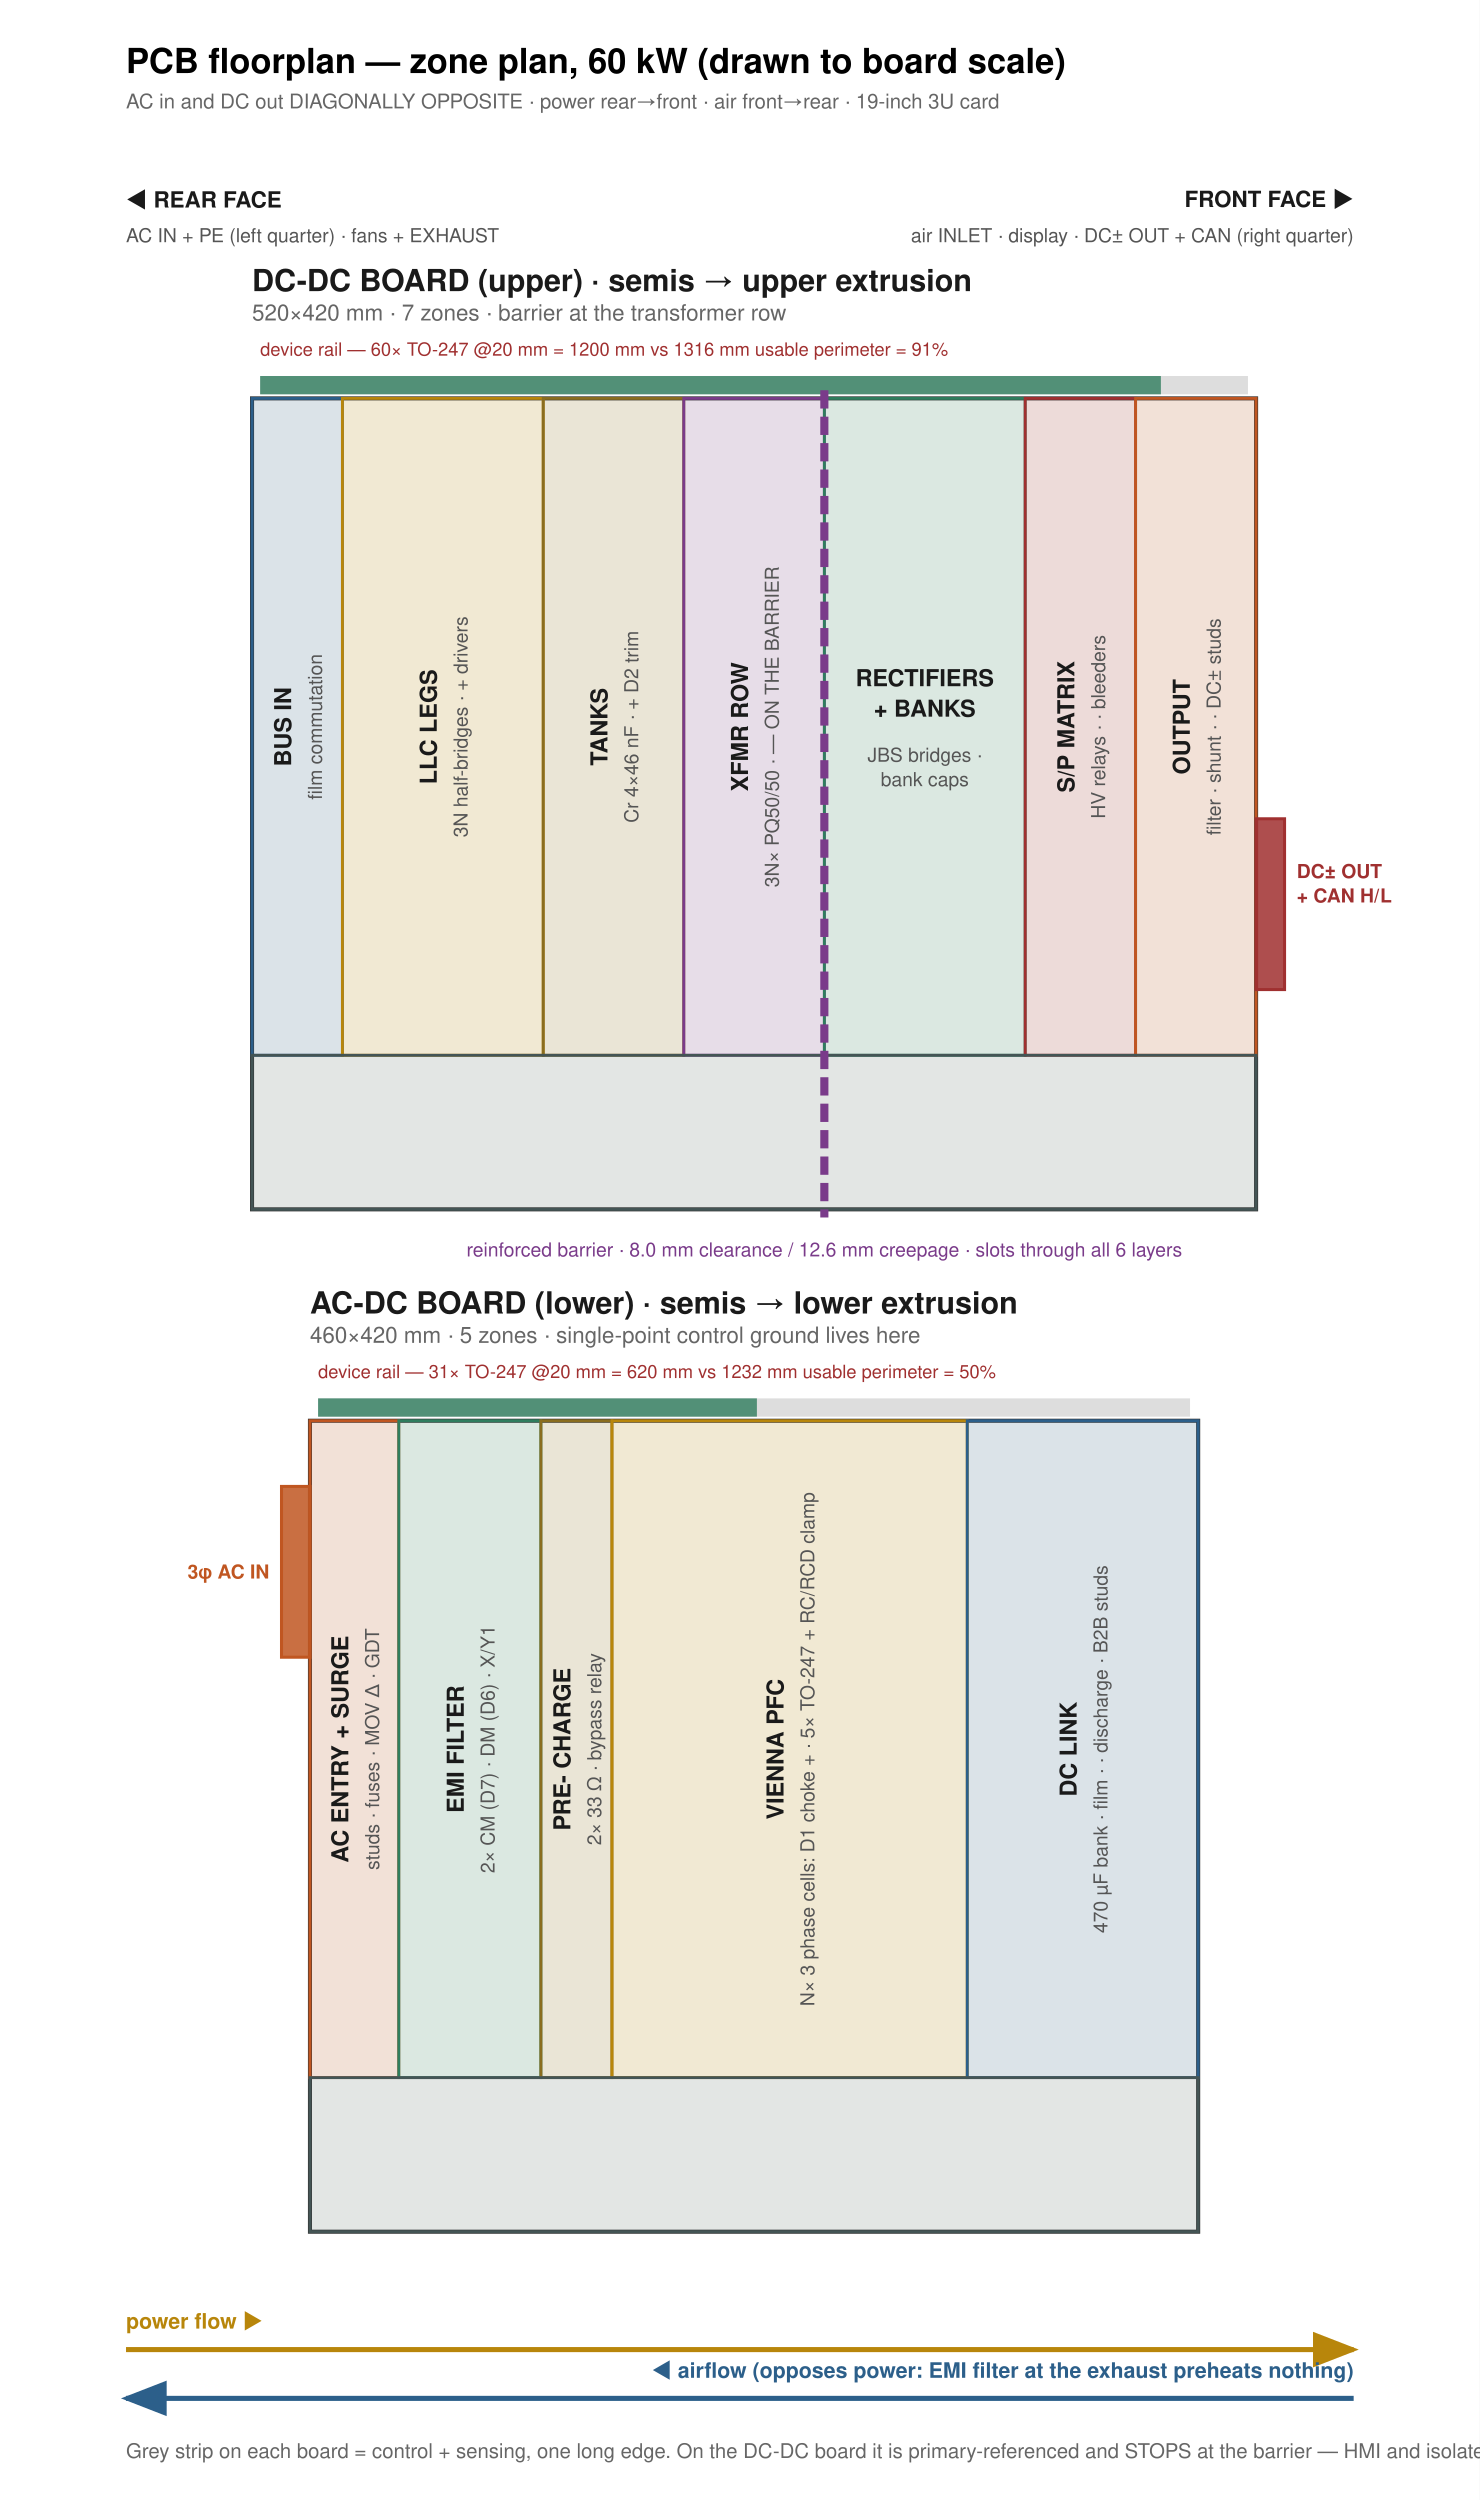
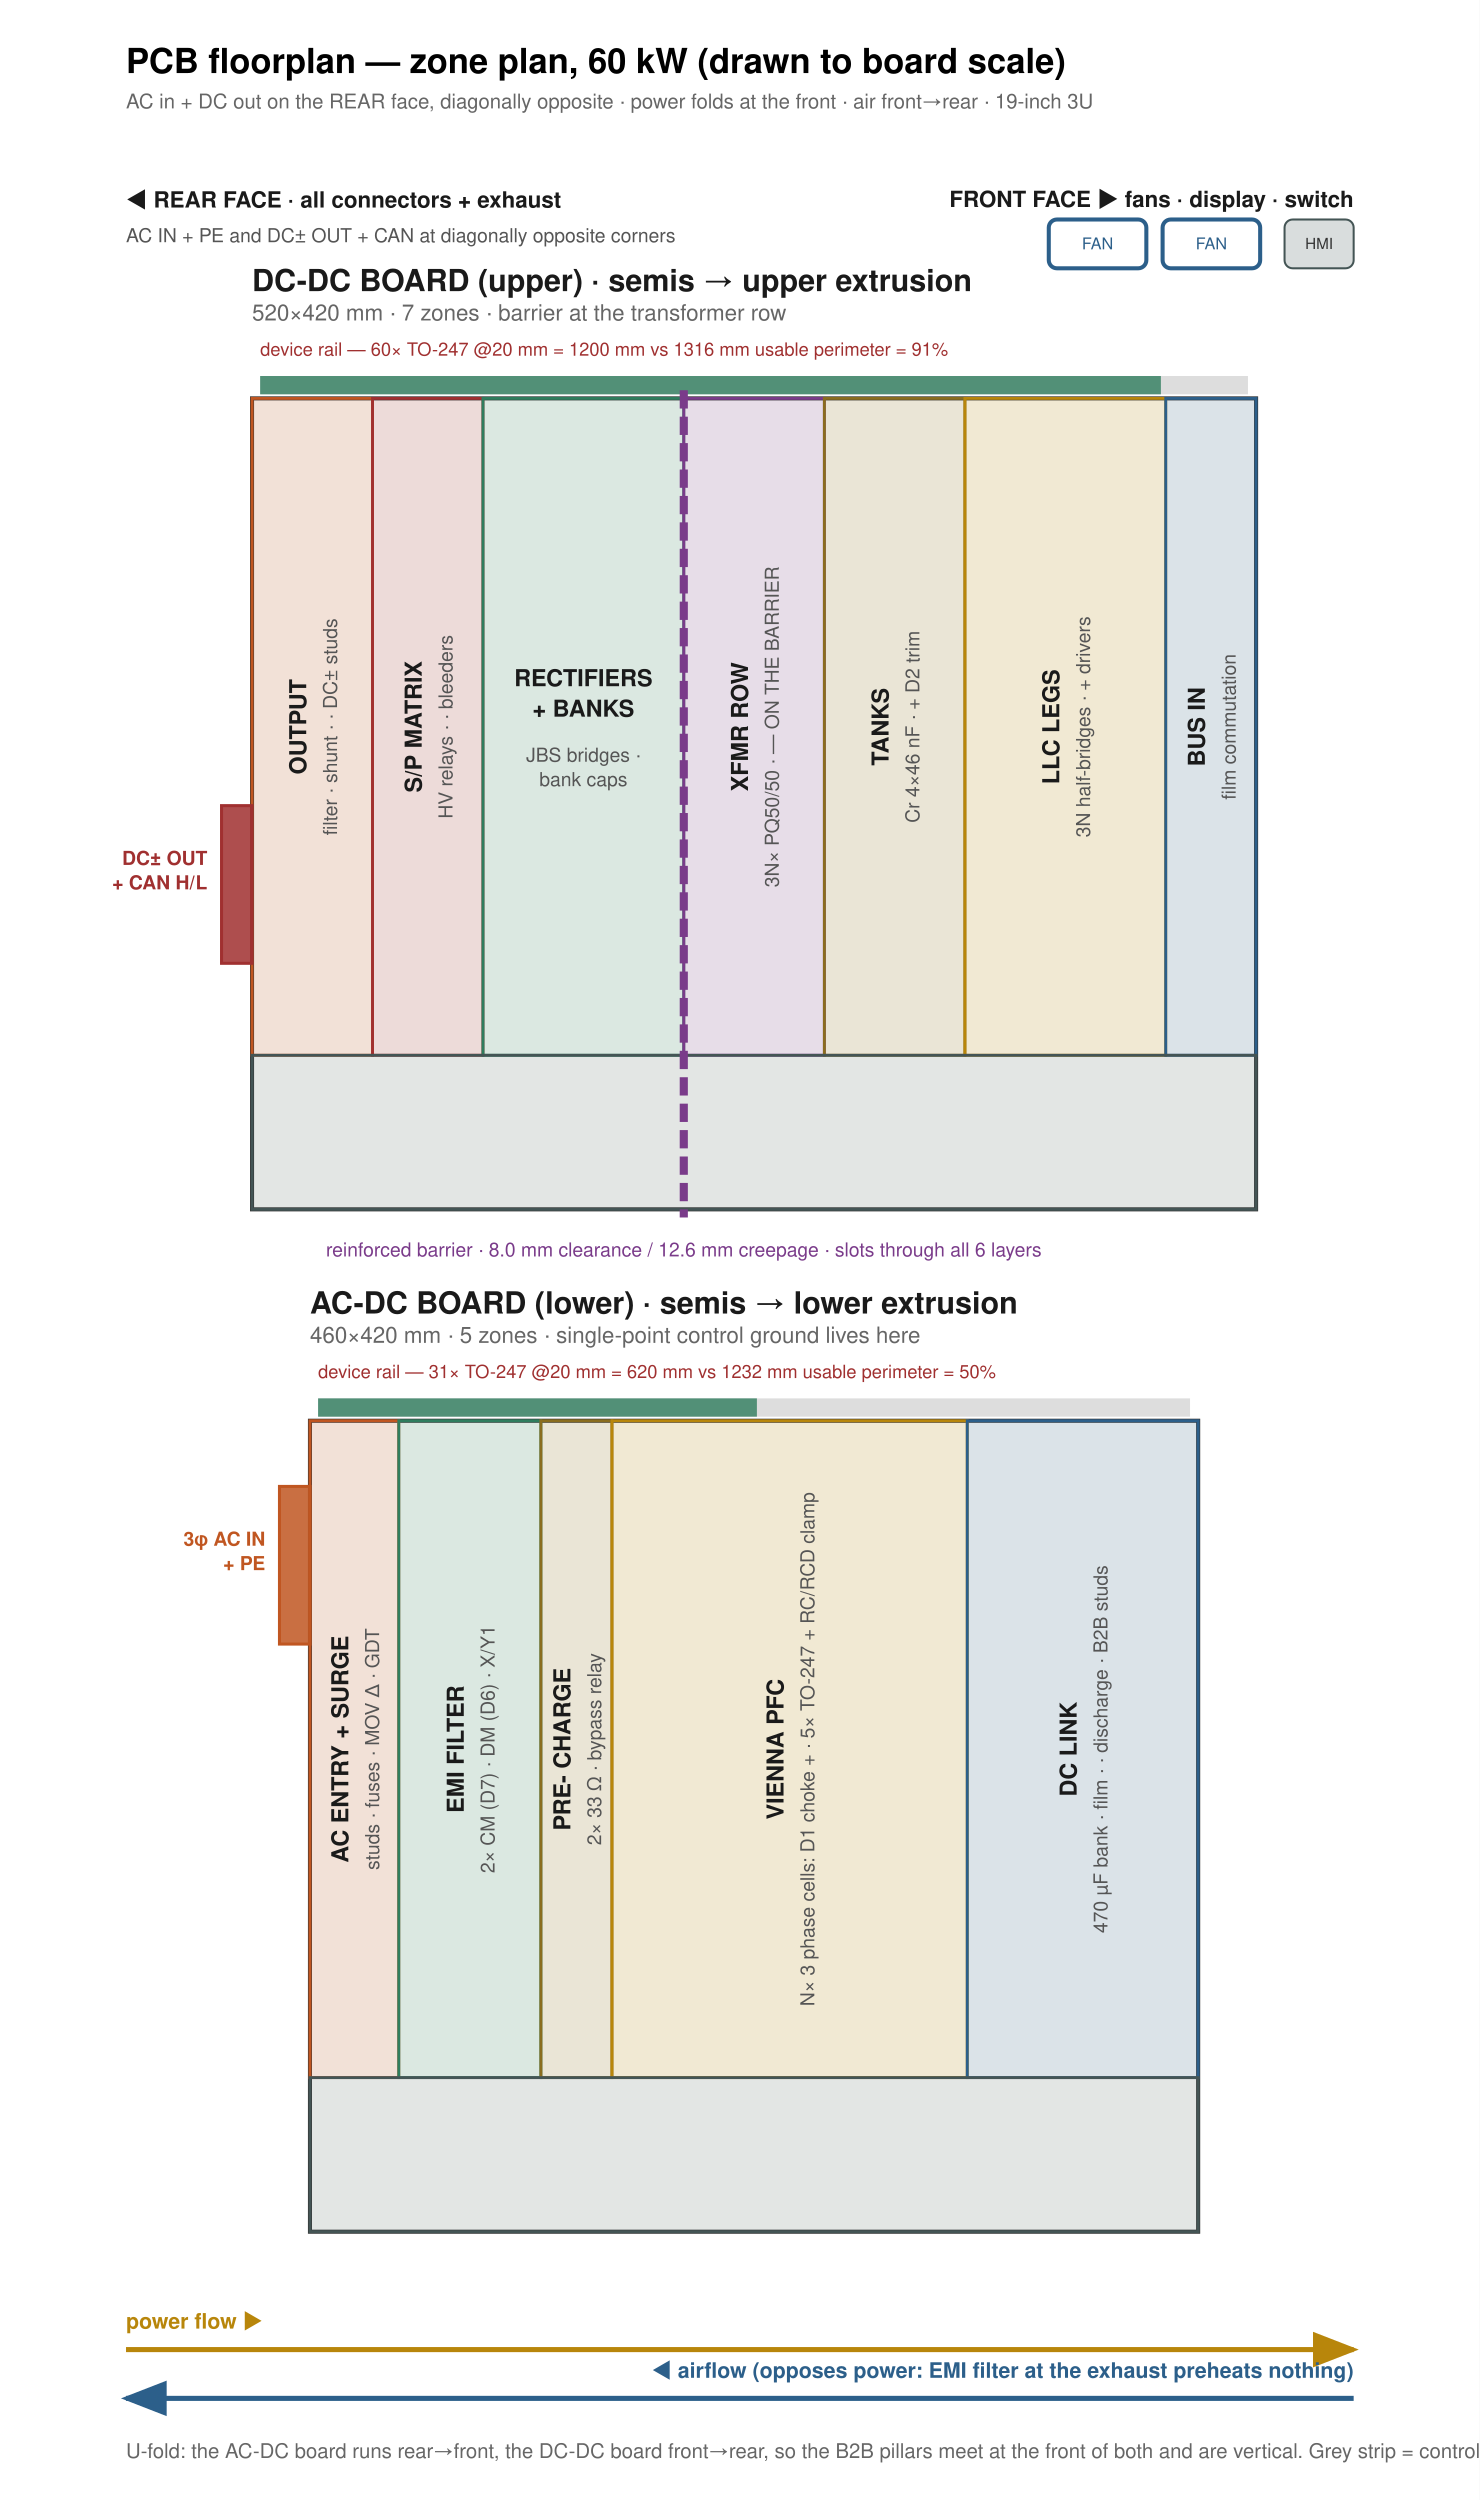
<svg xmlns="http://www.w3.org/2000/svg" viewBox="0 0 728 1230" width="728" height="1230" font-family="ui-sans-serif,-apple-system,Segoe UI,Helvetica,Arial,sans-serif">
  <style>
  .board{fill:#fbfbf9;stroke:#333;stroke-width:2}
  .btitle{font-size:15px;font-weight:700;fill:#1a1a1a}
  .bsub{font-size:11px;fill:#666}
  .zl{font-size:11.5px;font-weight:700;fill:#1a1a1a;text-anchor:middle}
  .zd{font-size:9.5px;fill:#555;text-anchor:middle}
  .rail{fill:#2f7d5e;opacity:.8}
  .railbad{fill:#a03030;opacity:.85}
  .track{fill:#ddd}
  .limit{stroke:#a03030;stroke-width:2}
  .rlbad{font-size:9px;fill:#a03030;font-weight:700}
  .rl{font-size:9px;fill:#a03030}
  .barrier{stroke:#7a3b8a;stroke-width:4;stroke-dasharray:9 4}
  .bar{font-size:9.5px;fill:#7a3b8a;text-anchor:middle}
  .face{font-size:11px;font-weight:700;fill:#1a1a1a}   /* no text-anchor: set per element */
  .fd{font-size:9.5px;fill:#555}                       /* no text-anchor: set per element */
  .flow{font-size:10.5px;font-weight:600}
  .cap{font-size:10px;fill:#666}
-   .oc{font-size:9.5px;font-weight:700;fill:#a03030;text-anchor:start}
+   .oc{font-size:9.5px;font-weight:700;fill:#a03030;text-anchor:end}
+   .ic{font-size:9.5px;font-weight:700;fill:#c05621;text-anchor:end}
+   .fan{fill:none;stroke:#2c5f8a;stroke-width:2}
  text{dominant-baseline:middle}
</style>
  <rect width="728" height="1230" fill="#fff" />
  <text x="62" y="30" style="font-size:17px;font-weight:700">PCB floorplan — zone plan, 60 kW (drawn to board scale)</text>
-   <text x="62" y="50" class="cap">AC in and DC out DIAGONALLY OPPOSITE · power rear→front · air front→rear · 19-inch 3U card</text>
-   <text x="62" y="98" class="face" text-anchor="start">◀ REAR FACE</text>
-   <text x="62" y="116" class="fd" text-anchor="start">AC IN + PE (left quarter) · fans + EXHAUST</text>
-   <text x="666" y="98" class="face" text-anchor="end">FRONT FACE ▶</text>
-   <text x="666" y="116" class="fd" text-anchor="end">air INLET · display · DC± OUT + CAN (right quarter)</text>
+   <text x="62" y="50" class="cap">AC in + DC out on the REAR face, diagonally opposite · power folds at the front · air front→rear · 19-inch 3U</text>
+   <text x="62" y="98" class="face" text-anchor="start">◀ REAR FACE  ·  all connectors + exhaust</text>
+   <text x="62" y="116" class="fd" text-anchor="start">AC IN + PE and DC± OUT + CAN at diagonally opposite corners</text>
  <rect x="124" y="196" width="494" height="399" class="board" />
  <text x="124" y="138" class="btitle">DC-DC BOARD (upper)  ·  semis → upper extrusion</text>
  <text x="124" y="154" class="bsub">520×420 mm · 7 zones · barrier at the transformer row</text>
-   <rect x="124" y="196" width="44.46" height="323.19" fill="#2c5f8a" fill-opacity="0.16" stroke="#2c5f8a" stroke-width="1.4" />
-   <g transform="translate(146.23,357.595) rotate(-90)">
-     <text x="0" y="-7" class="zl">BUS IN</text>
-     <text x="0" y="9" class="zd">film commutation</text>
+   <rect x="124" y="196" width="59.28" height="323.19" fill="#c05621" fill-opacity="0.16" stroke="#c05621" stroke-width="1.4" />
+   <g transform="translate(153.64,357.595) rotate(-90)">
+     <text x="0" y="-7" class="zl">OUTPUT</text>
+     <text x="0" y="9" class="zd">filter · shunt · · DC± studs</text>
  </g>
-   <rect x="168.46" y="196" width="98.8" height="323.19" fill="#b8860b" fill-opacity="0.16" stroke="#b8860b" stroke-width="1.4" />
-   <g transform="translate(217.86,357.595) rotate(-90)">
-     <text x="0" y="-7" class="zl">LLC LEGS</text>
-     <text x="0" y="9" class="zd">3N half-bridges · + drivers</text>
+   <rect x="183.28" y="196" width="54.34" height="323.19" fill="#a03030" fill-opacity="0.16" stroke="#a03030" stroke-width="1.4" />
+   <g transform="translate(210.45,357.595) rotate(-90)">
+     <text x="0" y="-7" class="zl">S/P MATRIX</text>
+     <text x="0" y="9" class="zd">HV relays · · bleeders</text>
  </g>
-   <rect x="267.26" y="196" width="69.16" height="323.19" fill="#8a6d1f" fill-opacity="0.16" stroke="#8a6d1f" stroke-width="1.4" />
-   <g transform="translate(301.84,357.595) rotate(-90)">
-     <text x="0" y="-7" class="zl">TANKS</text>
-     <text x="0" y="9" class="zd">Cr 4×46 nF · + D2 trim</text>
-   </g>
+   <rect x="237.62" y="196" width="98.8" height="323.19" fill="#2f7d5e" fill-opacity="0.16" stroke="#2f7d5e" stroke-width="1.4" />
+   <text x="287.02" y="333.595" class="zl">RECTIFIERS</text>
+   <text x="287.02" y="348.595" class="zl">+ BANKS</text>
+   <text x="287.02" y="371.595" class="zd">JBS bridges ·</text>
+   <text x="287.02" y="383.595" class="zd">bank caps</text>
  <rect x="336.42" y="196" width="69.16" height="323.19" fill="#7a3b8a" fill-opacity="0.16" stroke="#7a3b8a" stroke-width="1.4" />
  <g transform="translate(371,357.595) rotate(-90)">
    <text x="0" y="-7" class="zl">XFMR ROW</text>
    <text x="0" y="9" class="zd">3N× PQ50/50 · — ON THE BARRIER</text>
  </g>
-   <rect x="405.58" y="196" width="98.8" height="323.19" fill="#2f7d5e" fill-opacity="0.16" stroke="#2f7d5e" stroke-width="1.4" />
-   <text x="454.98" y="333.595" class="zl">RECTIFIERS</text>
-   <text x="454.98" y="348.595" class="zl">+ BANKS</text>
-   <text x="454.98" y="371.595" class="zd">JBS bridges ·</text>
-   <text x="454.98" y="383.595" class="zd">bank caps</text>
-   <rect x="504.38" y="196" width="54.34" height="323.19" fill="#a03030" fill-opacity="0.16" stroke="#a03030" stroke-width="1.4" />
-   <g transform="translate(531.55,357.595) rotate(-90)">
-     <text x="0" y="-7" class="zl">S/P MATRIX</text>
-     <text x="0" y="9" class="zd">HV relays · · bleeders</text>
+   <rect x="405.58" y="196" width="69.16" height="323.19" fill="#8a6d1f" fill-opacity="0.16" stroke="#8a6d1f" stroke-width="1.4" />
+   <g transform="translate(440.16,357.595) rotate(-90)">
+     <text x="0" y="-7" class="zl">TANKS</text>
+     <text x="0" y="9" class="zd">Cr 4×46 nF · + D2 trim</text>
  </g>
-   <rect x="558.72" y="196" width="59.28" height="323.19" fill="#c05621" fill-opacity="0.16" stroke="#c05621" stroke-width="1.4" />
-   <g transform="translate(588.36,357.595) rotate(-90)">
-     <text x="0" y="-7" class="zl">OUTPUT</text>
-     <text x="0" y="9" class="zd">filter · shunt · · DC± studs</text>
+   <rect x="474.74" y="196" width="98.8" height="323.19" fill="#b8860b" fill-opacity="0.16" stroke="#b8860b" stroke-width="1.4" />
+   <g transform="translate(524.14,357.595) rotate(-90)">
+     <text x="0" y="-7" class="zl">LLC LEGS</text>
+     <text x="0" y="9" class="zd">3N half-bridges · + drivers</text>
+   </g>
+   <rect x="573.54" y="196" width="44.46" height="323.19" fill="#2c5f8a" fill-opacity="0.16" stroke="#2c5f8a" stroke-width="1.4" />
+   <g transform="translate(595.77,357.595) rotate(-90)">
+     <text x="0" y="-7" class="zl">BUS IN</text>
+     <text x="0" y="9" class="zd">film commutation</text>
  </g>
  <rect x="124" y="519.19" width="494" height="75.81" fill="#455" fill-opacity="0.13" stroke="#455" stroke-width="1.4" />
  <rect x="128" y="185" width="486" height="9" class="track" />
  <rect x="128" y="185" width="443.161" height="9" class="rail" />
  <text x="128" y="172" class="rl">device rail — 60× TO-247 @20 mm = 1200 mm vs 1316 mm usable perimeter = 91%</text>
-   <rect x="618" y="402.842" width="14" height="84.029" fill="#a03030" fill-opacity="0.85" stroke="#a03030" stroke-width="1.5" />
-   <text x="625" y="444.856" style="font-size:9px;font-weight:700;fill:#fff;text-anchor:middle" />
-   <text x="638" y="428.697" class="oc">DC± OUT</text>
-   <text x="638" y="440.697" class="oc">+ CAN H/L</text>
-   <line x1="405.58" y1="192" x2="405.58" y2="599" class="barrier" />
-   <text x="405.58" y="615" class="bar">reinforced barrier · 8.0 mm clearance / 12.6 mm creepage · slots through all 6 layers</text>
+   <rect x="109" y="396.378" width="15" height="77.566" fill="#a03030" fill-opacity="0.85" stroke="#a03030" stroke-width="1.5" />
+   <text x="102" y="422.233" class="oc">DC± OUT</text>
+   <text x="102" y="434.233" class="oc">+ CAN H/L</text>
+   <line x1="336.42" y1="192" x2="336.42" y2="599" class="barrier" />
+   <text x="336.42" y="615" class="bar">reinforced barrier · 8.0 mm clearance / 12.6 mm creepage · slots through all 6 layers</text>
  <rect x="152.5" y="699" width="437" height="399" class="board" />
  <text x="152.5" y="641" class="btitle">AC-DC BOARD (lower)  ·  semis → lower extrusion</text>
  <text x="152.5" y="657" class="bsub">460×420 mm · 5 zones · single-point control ground lives here</text>
  <rect x="152.5" y="699" width="43.7" height="323.19" fill="#c05621" fill-opacity="0.16" stroke="#c05621" stroke-width="1.4" />
  <g transform="translate(174.35,860.595) rotate(-90)">
    <text x="0" y="-7" class="zl">AC ENTRY + SURGE</text>
    <text x="0" y="9" class="zd">studs · fuses · MOV Δ · GDT</text>
  </g>
  <rect x="196.2" y="699" width="69.92" height="323.19" fill="#2f7d5e" fill-opacity="0.16" stroke="#2f7d5e" stroke-width="1.4" />
  <g transform="translate(231.16,860.595) rotate(-90)">
    <text x="0" y="-7" class="zl">EMI FILTER</text>
    <text x="0" y="9" class="zd">2× CM (D7) · DM (D6) · X/Y1</text>
  </g>
  <rect x="266.12" y="699" width="34.96" height="323.19" fill="#8a6d1f" fill-opacity="0.16" stroke="#8a6d1f" stroke-width="1.4" />
  <g transform="translate(283.6,860.595) rotate(-90)">
    <text x="0" y="-7" class="zl">PRE- CHARGE</text>
    <text x="0" y="9" class="zd">2× 33 Ω · bypass relay</text>
  </g>
  <rect x="301.08" y="699" width="174.8" height="323.19" fill="#b8860b" fill-opacity="0.16" stroke="#b8860b" stroke-width="1.4" />
  <g transform="translate(388.48,860.595) rotate(-90)">
    <text x="0" y="-7" class="zl">VIENNA PFC</text>
    <text x="0" y="9" class="zd">N× 3 phase cells: D1 choke + · 5× TO-247 + RC/RCD clamp</text>
  </g>
  <rect x="475.88" y="699" width="113.62" height="323.19" fill="#2c5f8a" fill-opacity="0.16" stroke="#2c5f8a" stroke-width="1.4" />
  <g transform="translate(532.69,860.595) rotate(-90)">
    <text x="0" y="-7" class="zl">DC LINK</text>
    <text x="0" y="9" class="zd">470 µF bank · film · · discharge · B2B studs</text>
  </g>
  <rect x="152.5" y="1022.19" width="437" height="75.81" fill="#455" fill-opacity="0.13" stroke="#455" stroke-width="1.4" />
  <rect x="156.5" y="688" width="429" height="9" class="track" />
  <rect x="156.5" y="688" width="215.893" height="9" class="rail" />
  <text x="156.5" y="675" class="rl">device rail — 31× TO-247 @20 mm = 620 mm vs 1232 mm usable perimeter = 50%</text>
-   <rect x="138.5" y="731.319" width="14" height="84.029" fill="#c05621" fill-opacity="0.85" stroke="#c05621" stroke-width="1.5" />
-   <text x="145.5" y="773.334" style="font-size:9px;font-weight:700;fill:#fff;text-anchor:middle" />
-   <text x="132.5" y="773.334" style="font-size:9.5px;font-weight:700;fill:#c05621;text-anchor:end">3φ AC IN</text>
+   <rect x="137.5" y="731.319" width="15" height="77.566" fill="#c05621" fill-opacity="0.85" stroke="#c05621" stroke-width="1.5" />
+   <text x="130.5" y="757.174" class="ic">3φ AC IN</text>
+   <text x="130.5" y="769.174" class="ic">+ PE</text>
+   <g>
+     <text x="666" y="98" class="face" text-anchor="end">FRONT FACE ▶  fans · display · switch</text>
+     <rect x="516" y="108" width="48" height="24" class="fan" rx="4" />
+     <text x="540" y="120" style="font-size:8px;fill:#2c5f8a;text-anchor:middle">FAN</text>
+     <rect x="572" y="108" width="48" height="24" class="fan" rx="4" />
+     <text x="596" y="120" style="font-size:8px;fill:#2c5f8a;text-anchor:middle">FAN</text>
+     <rect x="632" y="108" width="34" height="24" fill="#455" fill-opacity="0.2" stroke="#455" rx="4" />
+     <text x="649" y="120" style="font-size:7.5px;fill:#333;text-anchor:middle">HMI</text>
+   </g>
  <line x1="62" y1="1156" x2="666" y2="1156" stroke="#b8860b" stroke-width="2.5" marker-end="url(#ap)" />
  <text x="62" y="1142" class="flow" fill="#b8860b">power flow  ▶</text>
  <line x1="666" y1="1180" x2="62" y2="1180" stroke="#2c5f8a" stroke-width="2.5" marker-end="url(#af)" />
  <text x="666" y="1166" class="flow" fill="#2c5f8a" text-anchor="end">◀  airflow (opposes power: EMI filter at the exhaust preheats nothing)</text>
-   <text x="62" y="1206" class="cap">Grey strip on each board = control + sensing, one long edge. On the DC-DC board it is primary-referenced and STOPS at the barrier — HMI and isolated CAN move to a front-panel daughter card.</text>
+   <text x="62" y="1206" class="cap">U-fold: the AC-DC board runs rear→front, the DC-DC board front→rear, so the B2B pillars meet at the front of both and are vertical. Grey strip = control + sensing.</text>
  <defs>
    <marker id="ap" markerWidth="9" markerHeight="7" refX="8" refY="3.5" orient="auto">
      <polygon points="0 0,9 3.5,0 7" fill="#b8860b" />
    </marker>
    <marker id="af" markerWidth="9" markerHeight="7" refX="8" refY="3.5" orient="auto">
      <polygon points="0 0,9 3.5,0 7" fill="#2c5f8a" />
    </marker>
  </defs>
</svg>
